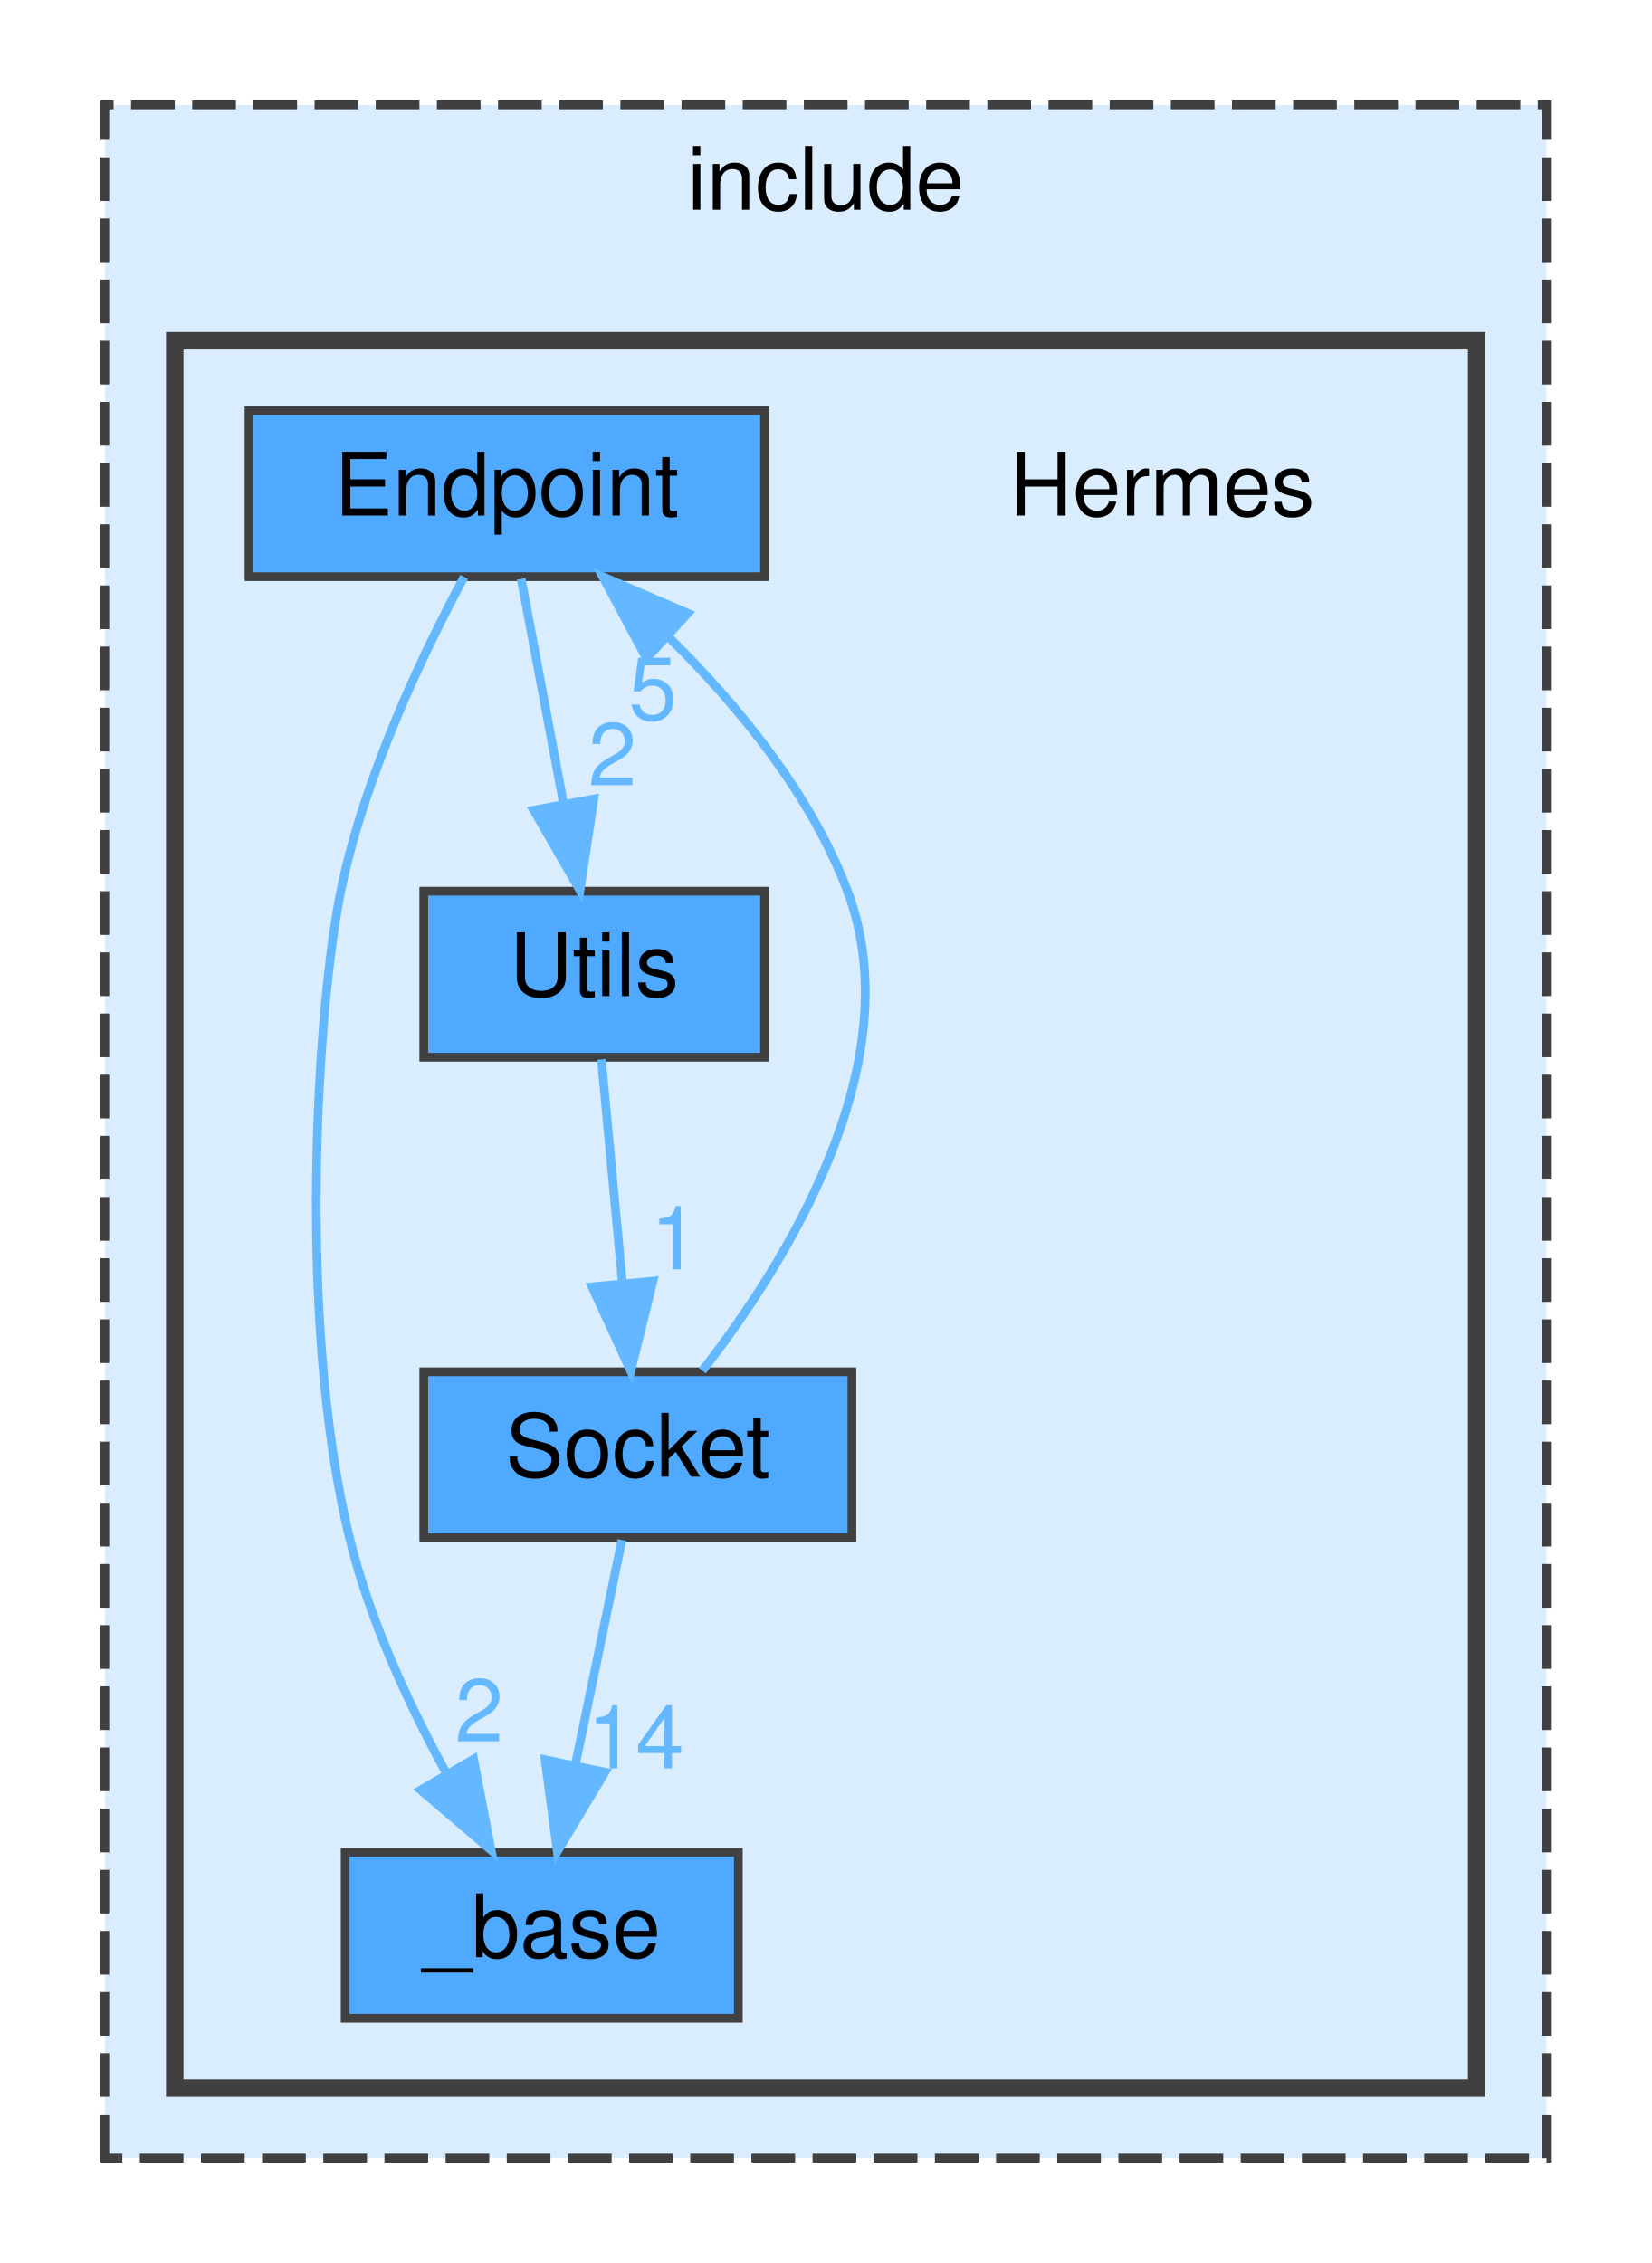
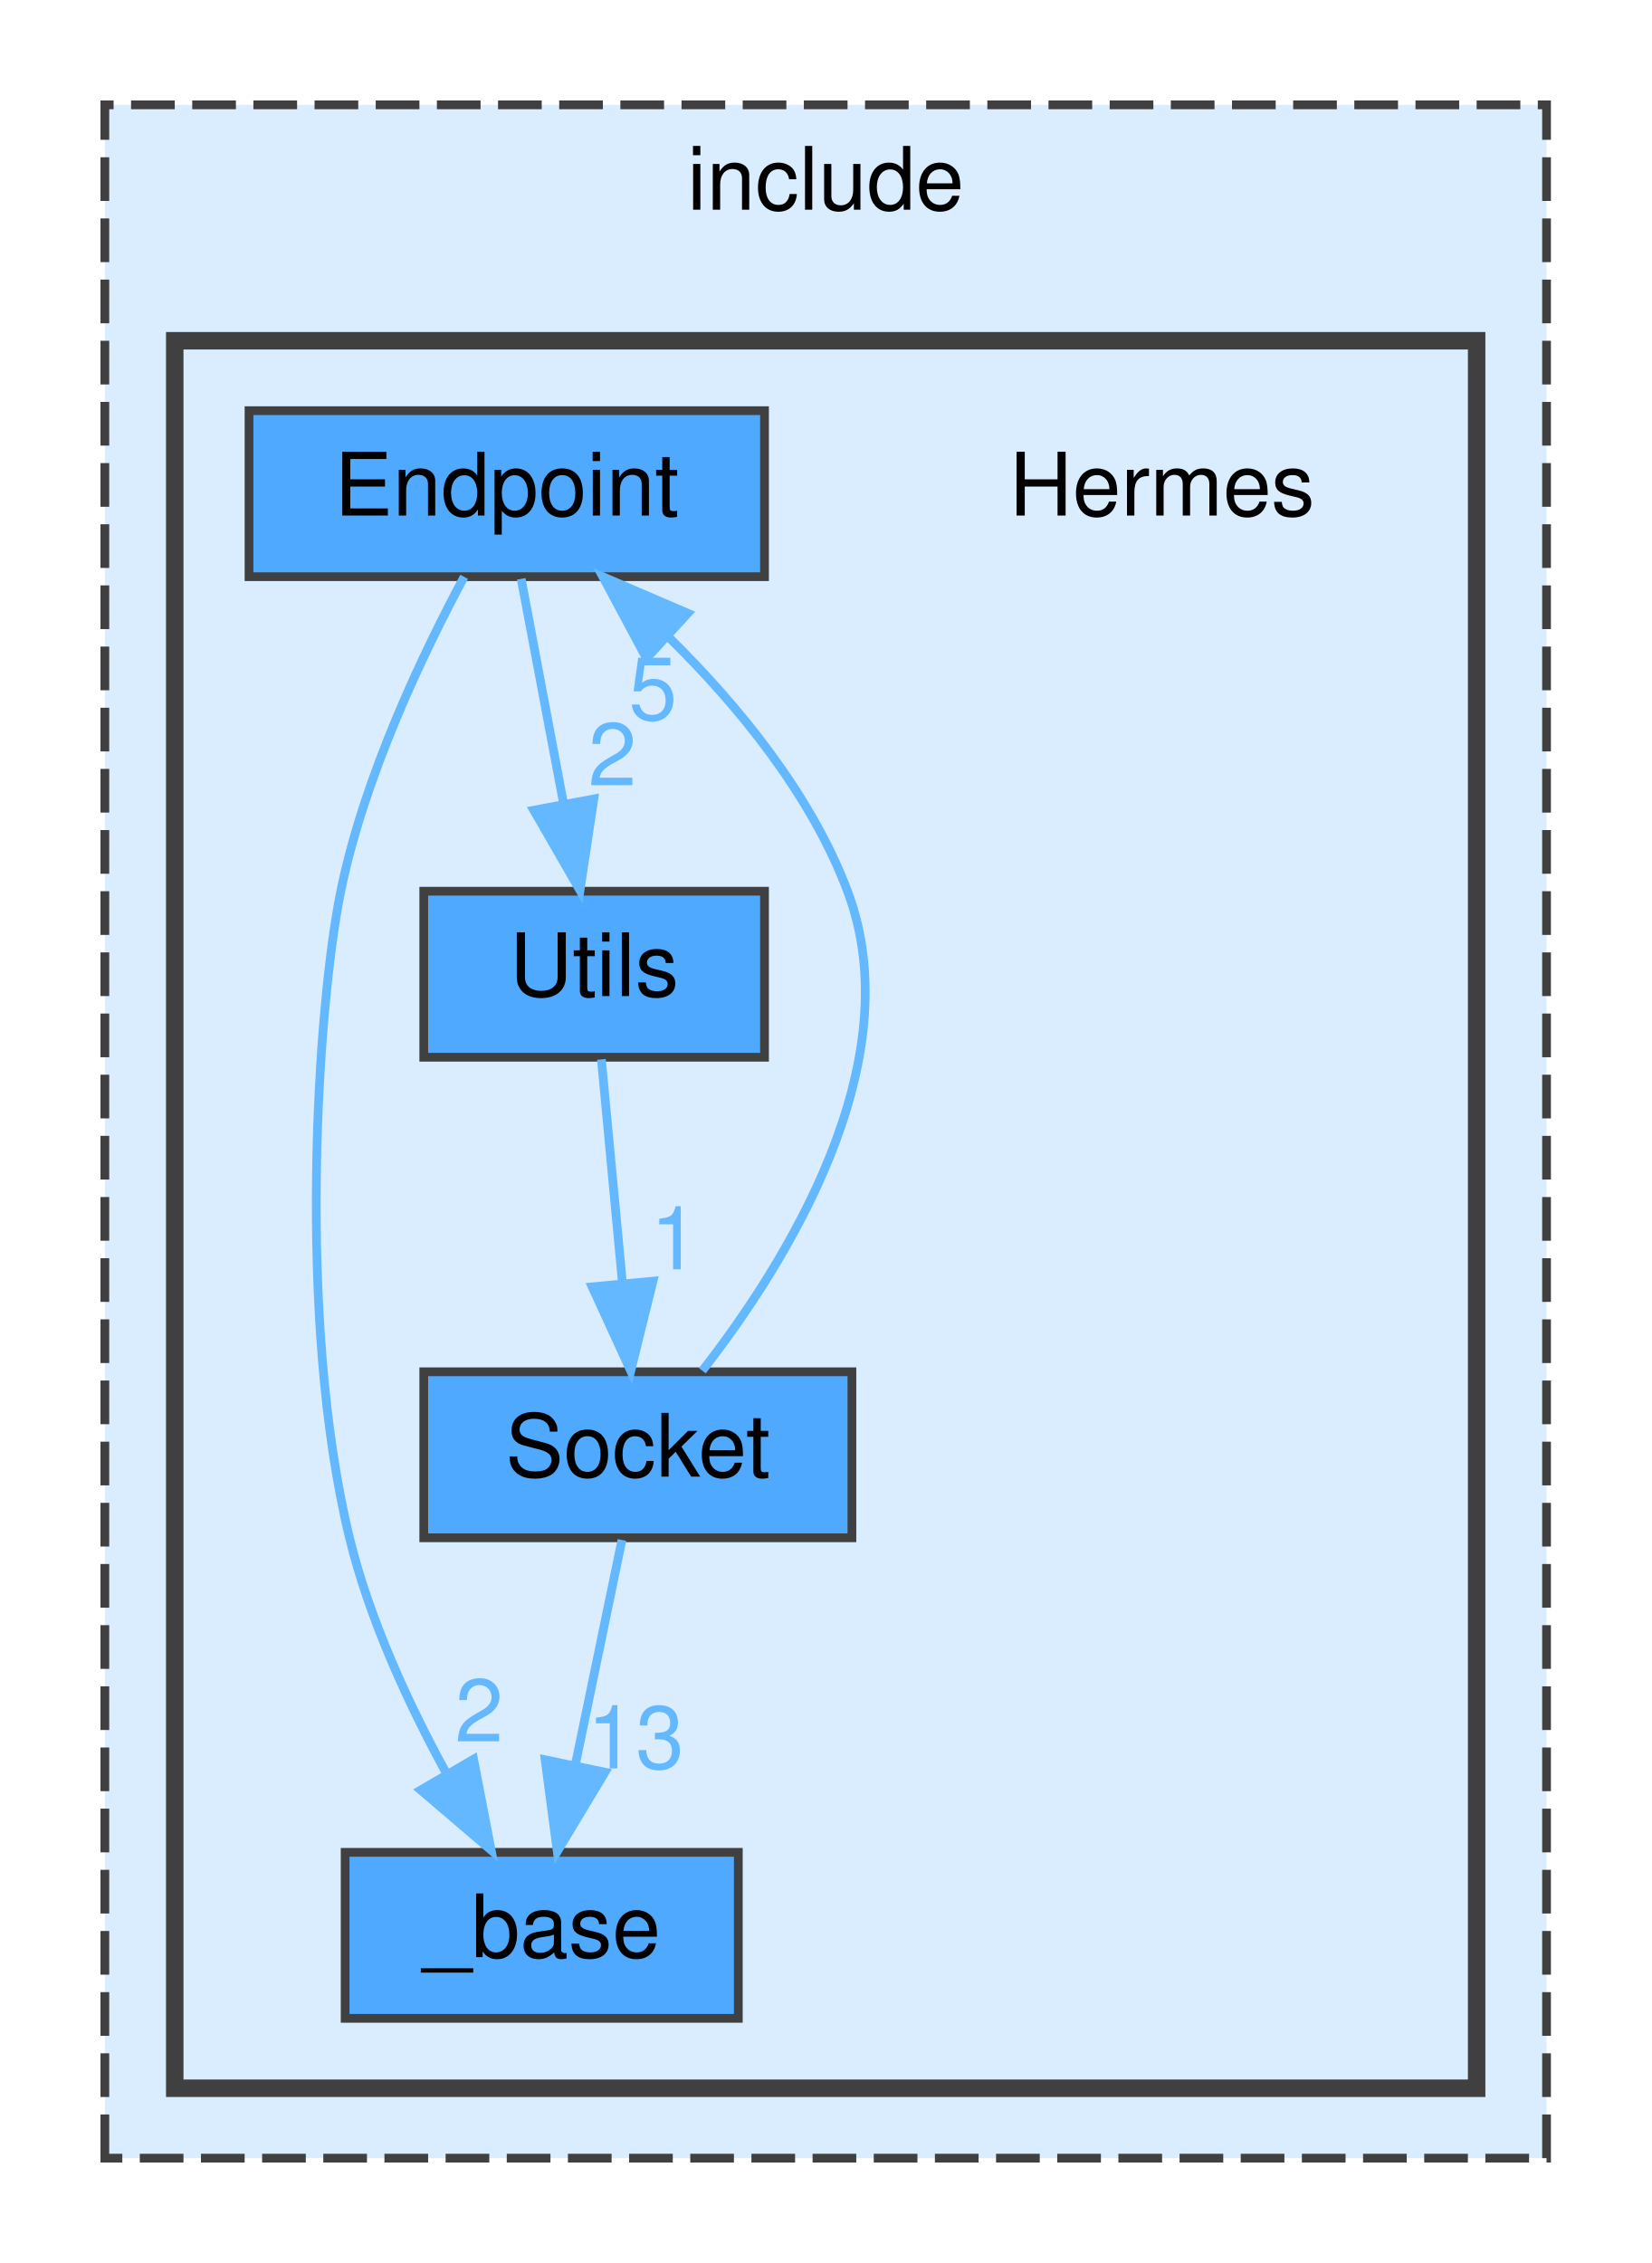
<svg xmlns="http://www.w3.org/2000/svg" xmlns:xlink="http://www.w3.org/1999/xlink" width="189pt" height="259pt" viewBox="0.00 0.00 189.00 259.00">
  <g id="graph0" class="graph" transform="scale(1 1) rotate(0) translate(4 255)">
    <g id="clust1" class="cluster">
      <g id="a_clust1">
        <a xlink:href="dir_d44c64559bbebec7f509842c48db8b23.html" target="_top" xlink:title="include">
          <polygon fill="#daedff" stroke="#404040" stroke-dasharray="5,2" points="8,-8 8,-243 173,-243 173,-8 8,-8" />
          <text text-anchor="middle" x="90.5" y="-231" font-family="Helvetica,sans-Serif" font-size="10.00">include</text>
        </a>
      </g>
    </g>
    <g id="clust2" class="cluster">
      <g id="a_clust2">
        <a xlink:href="dir_48552af575f0c01fd908f857e8ea26ca.html" target="_top">
          <polygon fill="#daedff" stroke="#404040" stroke-width="2" points="16,-16 16,-216 165,-216 165,-16 16,-16" />
        </a>
      </g>
    </g>
    <g id="node1" class="node">
      <text text-anchor="middle" x="129" y="-196" font-family="Helvetica,sans-Serif" font-size="10.00">Hermes</text>
    </g>
    <g id="node2" class="node">
      <g id="a_node2">
        <a xlink:href="dir_1749b645fa05fc0c477f9e54117aefed.html" target="_top" xlink:title="_base">
          <polygon fill="#4ea9ff" stroke="#404040" points="80.5,-43 35.5,-43 35.5,-24 80.5,-24 80.5,-43" />
          <text text-anchor="middle" x="58" y="-31" font-family="Helvetica,sans-Serif" font-size="10.00">_base</text>
        </a>
      </g>
    </g>
    <g id="node3" class="node">
      <g id="a_node3">
        <a xlink:href="dir_a49b2ae4e107057a382f7728faa95ee7.html" target="_top" xlink:title="Endpoint">
          <polygon fill="#4ea9ff" stroke="#404040" points="83.5,-208 24.5,-208 24.5,-189 83.5,-189 83.5,-208" />
          <text text-anchor="middle" x="54" y="-196" font-family="Helvetica,sans-Serif" font-size="10.00">Endpoint</text>
        </a>
      </g>
    </g>
    <g id="edge1" class="edge">
      <g id="a_edge1">
        <a xlink:href="dir_000013_000000.html" target="_top">
          <path fill="none" stroke="#63b8ff" d="M49.12,-188.98C44.44,-180.26 37.69,-166.17 35,-153 32.37,-140.15 29.88,-104.16 36,-79 38.29,-69.59 42.8,-59.87 47.15,-51.93" />
          <polygon fill="#63b8ff" stroke="#63b8ff" points="50.2,-53.66 52.21,-43.25 44.15,-50.13 50.2,-53.66" />
        </a>
      </g>
      <g id="a_edge1-headlabel">
        <a xlink:href="dir_000013_000000.html" target="_top" xlink:title="2">
          <text text-anchor="middle" x="50.84" y="-55.69" font-family="Helvetica,sans-Serif" font-size="10.00" fill="#63b8ff">2</text>
        </a>
      </g>
    </g>
    <g id="node5" class="node">
      <g id="a_node5">
        <a xlink:href="dir_61f21cccd0004905e8ed10fdaca4e0ea.html" target="_top" xlink:title="Utils">
          <polygon fill="#4ea9ff" stroke="#404040" points="83.5,-153 44.5,-153 44.5,-134 83.5,-134 83.5,-153" />
          <text text-anchor="middle" x="64" y="-141" font-family="Helvetica,sans-Serif" font-size="10.00">Utils</text>
        </a>
      </g>
    </g>
    <g id="edge2" class="edge">
      <g id="a_edge2">
        <a xlink:href="dir_000013_000028.html" target="_top">
          <path fill="none" stroke="#63b8ff" d="M55.65,-188.75C56.96,-181.8 58.84,-171.85 60.48,-163.13" />
          <polygon fill="#63b8ff" stroke="#63b8ff" points="63.96,-163.56 62.38,-153.09 57.09,-162.27 63.96,-163.56" />
        </a>
      </g>
      <g id="a_edge2-headlabel">
        <a xlink:href="dir_000013_000028.html" target="_top" xlink:title="2">
          <text text-anchor="middle" x="66.09" y="-165.12" font-family="Helvetica,sans-Serif" font-size="10.00" fill="#63b8ff">2</text>
        </a>
      </g>
    </g>
    <g id="node4" class="node">
      <g id="a_node4">
        <a xlink:href="dir_0b5ff7c741697c8eb7741053aebed106.html" target="_top" xlink:title="Socket">
          <polygon fill="#4ea9ff" stroke="#404040" points="93.5,-98 44.5,-98 44.5,-79 93.5,-79 93.5,-98" />
          <text text-anchor="middle" x="69" y="-86" font-family="Helvetica,sans-Serif" font-size="10.00">Socket</text>
        </a>
      </g>
    </g>
    <g id="edge3" class="edge">
      <g id="a_edge3">
        <a xlink:href="dir_000023_000000.html" target="_top">
          <path fill="none" stroke="#63b8ff" d="M67.18,-78.75C65.74,-71.8 63.68,-61.85 61.87,-53.13" />
          <polygon fill="#63b8ff" stroke="#63b8ff" points="65.24,-52.17 59.78,-43.09 58.39,-53.59 65.24,-52.17" />
        </a>
      </g>
      <g id="a_edge3-headlabel">
-         <a xlink:href="dir_000023_000000.html" target="_top" xlink:title="14">
-           <text text-anchor="middle" x="68.75" y="-52.61" font-family="Helvetica,sans-Serif" font-size="10.00" fill="#63b8ff">14</text>
+         <a xlink:href="dir_000023_000000.html" target="_top" xlink:title="13">
+           <text text-anchor="middle" x="68.75" y="-52.61" font-family="Helvetica,sans-Serif" font-size="10.00" fill="#63b8ff">13</text>
        </a>
      </g>
    </g>
    <g id="edge4" class="edge">
      <g id="a_edge4">
        <a xlink:href="dir_000023_000013.html" target="_top">
          <path fill="none" stroke="#63b8ff" d="M76.38,-98.12C85.9,-110.34 100.39,-133.37 93,-153 88.82,-164.11 80.48,-174.25 72.57,-182.04" />
          <polygon fill="#63b8ff" stroke="#63b8ff" points="69.99,-179.65 64.99,-188.99 74.72,-184.81 69.99,-179.65" />
        </a>
      </g>
      <g id="a_edge4-headlabel">
        <a xlink:href="dir_000023_000013.html" target="_top" xlink:title="5">
          <text text-anchor="middle" x="70.73" y="-172.63" font-family="Helvetica,sans-Serif" font-size="10.00" fill="#63b8ff">5</text>
        </a>
      </g>
    </g>
    <g id="edge5" class="edge">
      <g id="a_edge5">
        <a xlink:href="dir_000028_000023.html" target="_top">
          <path fill="none" stroke="#63b8ff" d="M64.83,-133.75C65.48,-126.8 66.42,-116.85 67.24,-108.13" />
          <polygon fill="#63b8ff" stroke="#63b8ff" points="70.73,-108.37 68.19,-98.09 63.77,-107.72 70.73,-108.37" />
        </a>
      </g>
      <g id="a_edge5-headlabel">
        <a xlink:href="dir_000028_000023.html" target="_top" xlink:title="1">
          <text text-anchor="middle" x="73.22" y="-109.72" font-family="Helvetica,sans-Serif" font-size="10.00" fill="#63b8ff">1</text>
        </a>
      </g>
    </g>
  </g>
</svg>
